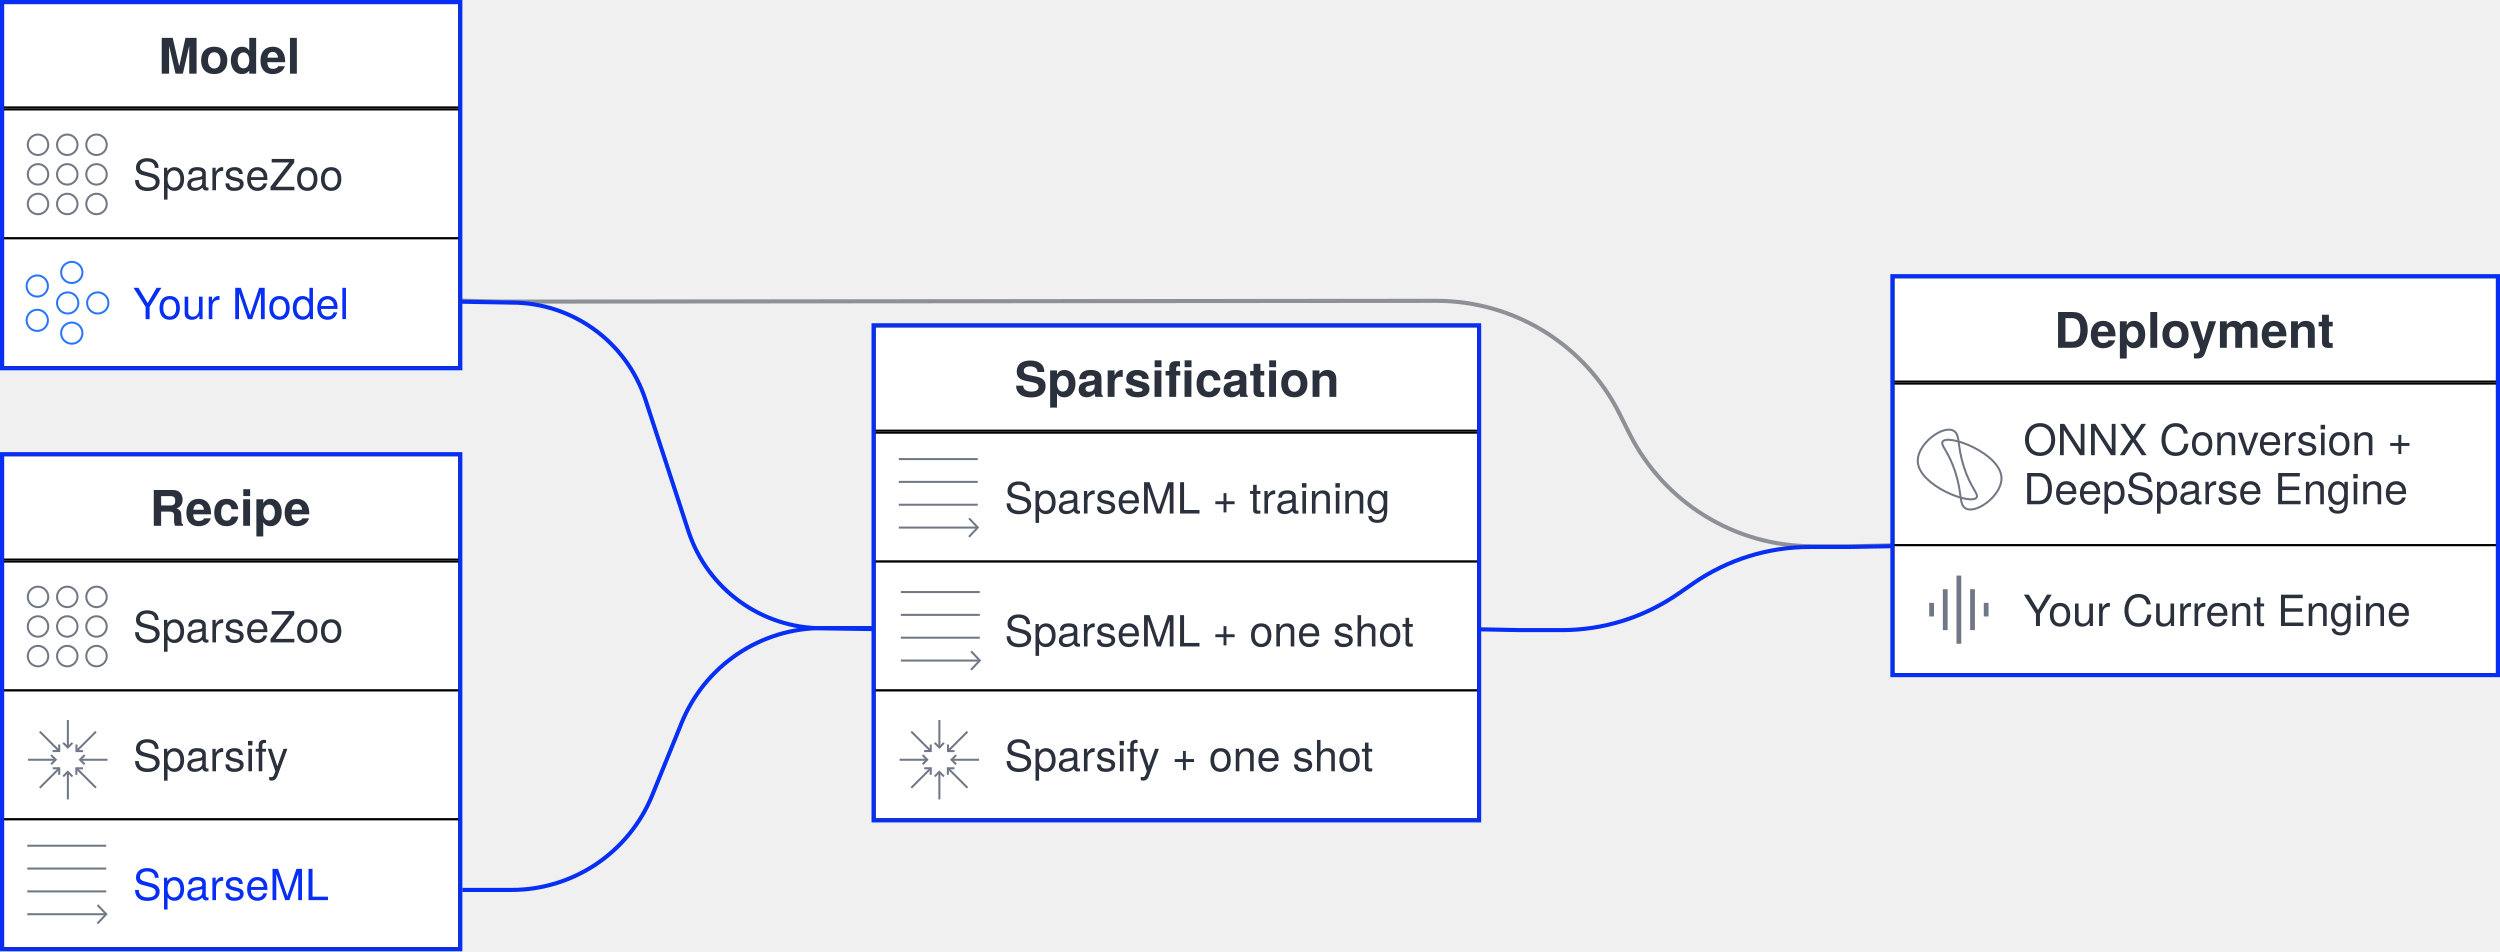
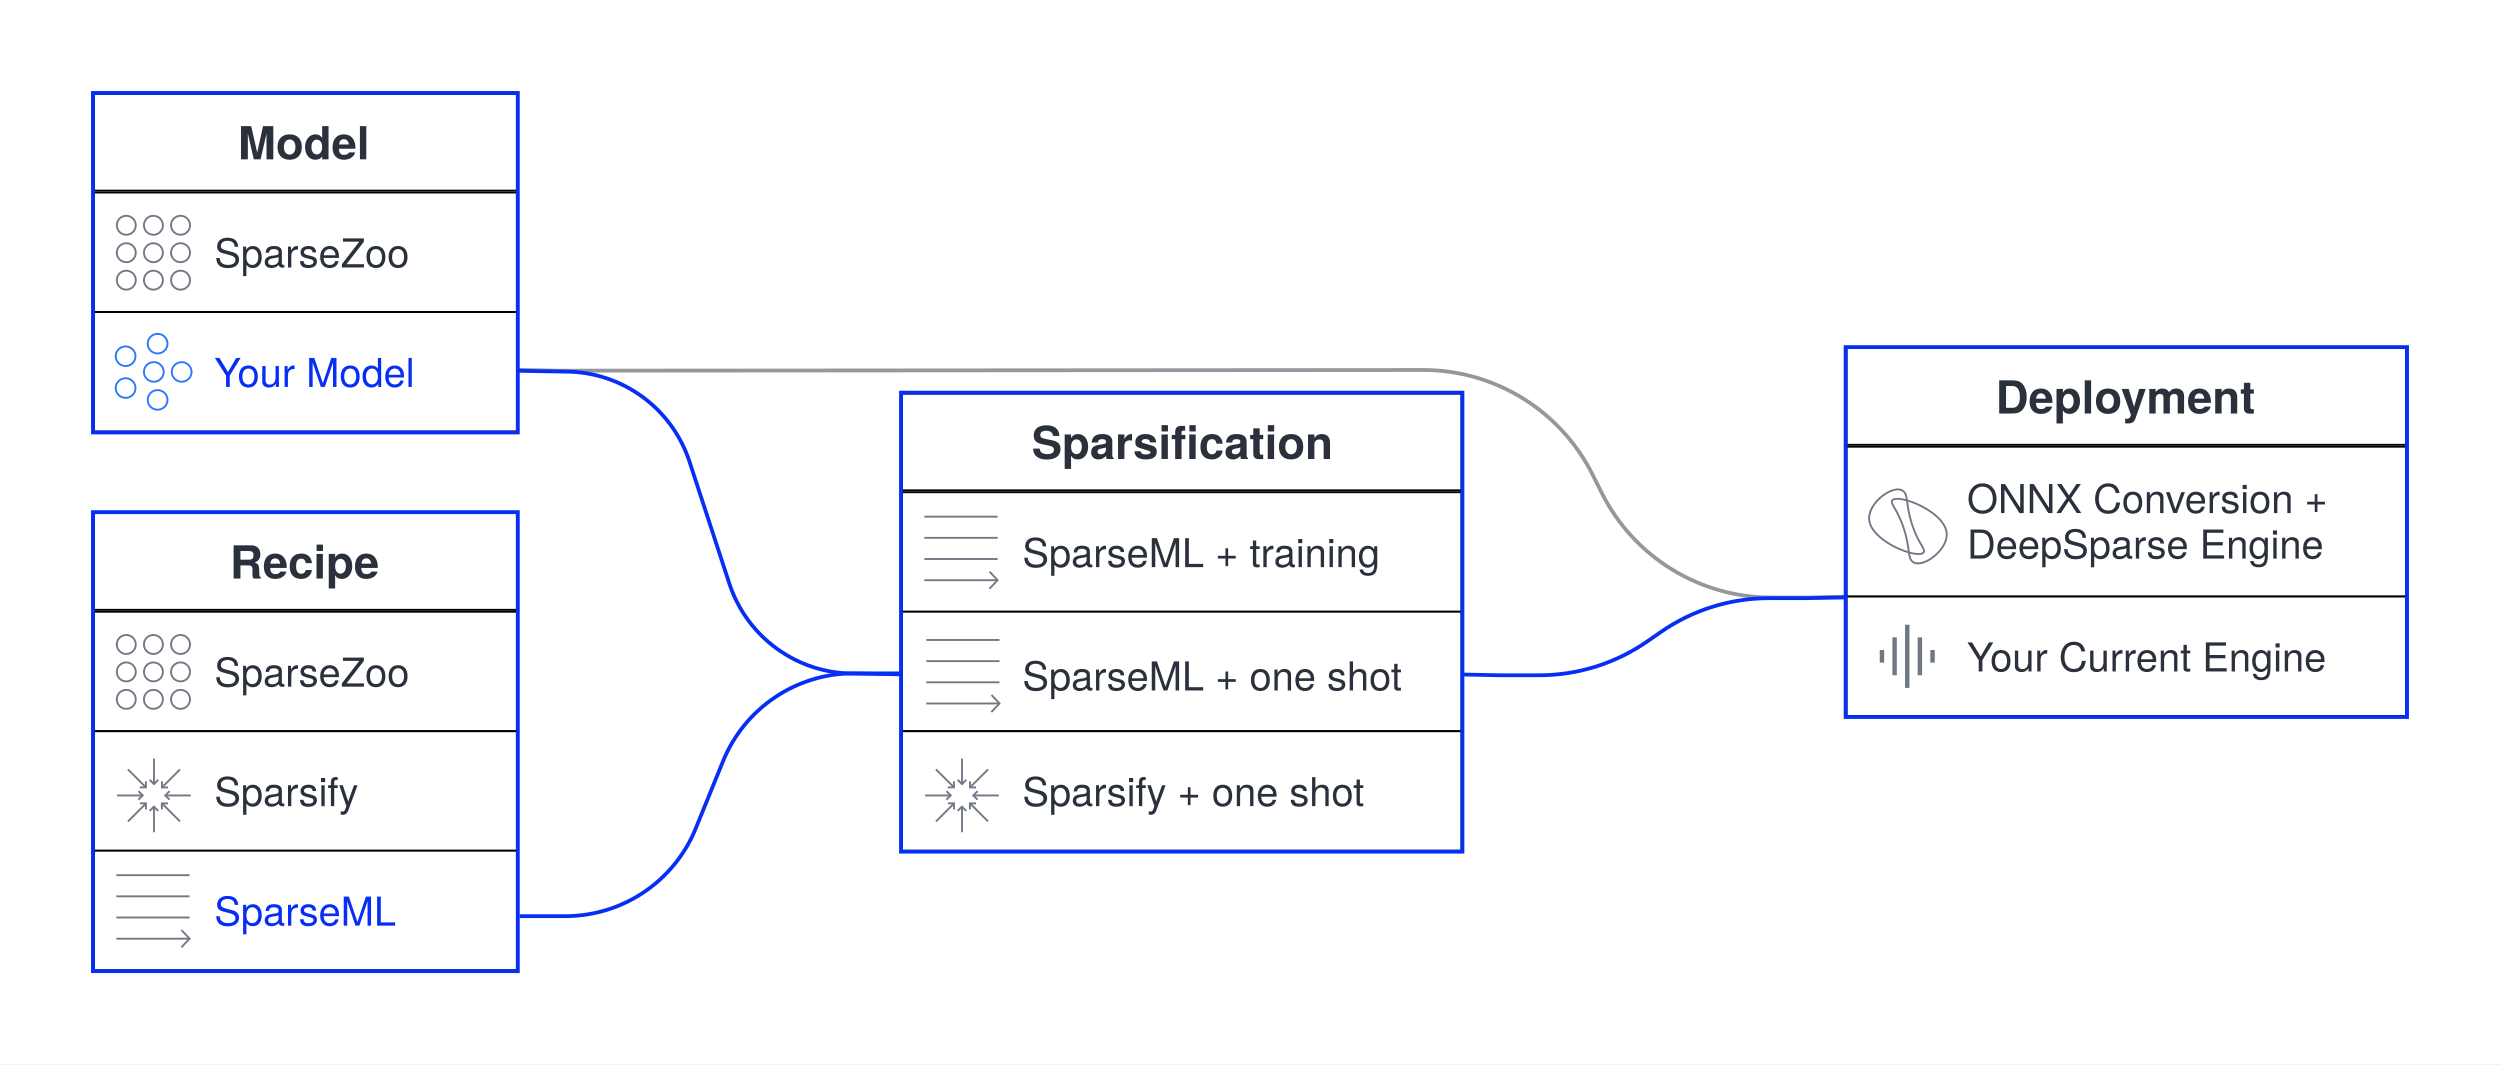
- <svg xmlns="http://www.w3.org/2000/svg" width="1222px" height="465px" viewBox="0 0 1222 465" version="1.1">
+ <svg xmlns="http://www.w3.org/2000/svg" width="1318px" height="561px" viewBox="0 0 1318 561" version="1.1">
  <defs>
    <filter id="filter-1">
      <feColorMatrix in="SourceGraphic" type="matrix" values="0 0 0 0 0.165 0 0 0 0 0.188 0 0 0 0 0.235 0 0 0 1 0" />
    </filter>
    <filter id="filter-2">
      <feColorMatrix in="SourceGraphic" type="matrix" values="0 0 0 0 0.024 0 0 0 0 0.18 0 0 0 0 0.961 0 0 0 1 0" />
    </filter>
    <filter id="filter-3">
      <feColorMatrix in="SourceGraphic" type="matrix" values="0 0 0 0 0.165 0 0 0 0 0.188 0 0 0 0 0.235 0 0 0 1 0" />
    </filter>
    <filter id="filter-4">
      <feColorMatrix in="SourceGraphic" type="matrix" values="0 0 0 0 0.165 0 0 0 0 0.188 0 0 0 0 0.235 0 0 0 1 0" />
    </filter>
    <filter id="filter-5">
      <feColorMatrix in="SourceGraphic" type="matrix" values="0 0 0 0 0.165 0 0 0 0 0.188 0 0 0 0 0.235 0 0 0 1 0" />
    </filter>
    <filter id="filter-6">
      <feColorMatrix in="SourceGraphic" type="matrix" values="0 0 0 0 0.165 0 0 0 0 0.188 0 0 0 0 0.235 0 0 0 1 0" />
    </filter>
    <filter id="filter-7">
      <feColorMatrix in="SourceGraphic" type="matrix" values="0 0 0 0 0.165 0 0 0 0 0.188 0 0 0 0 0.235 0 0 0 1 0" />
    </filter>
    <filter id="filter-8">
      <feColorMatrix in="SourceGraphic" type="matrix" values="0 0 0 0 0.165 0 0 0 0 0.188 0 0 0 0 0.235 0 0 0 1 0" />
    </filter>
    <filter id="filter-9">
      <feColorMatrix in="SourceGraphic" type="matrix" values="0 0 0 0 0.165 0 0 0 0 0.188 0 0 0 0 0.235 0 0 0 1 0" />
    </filter>
    <filter id="filter-10">
      <feColorMatrix in="SourceGraphic" type="matrix" values="0 0 0 0 0.165 0 0 0 0 0.188 0 0 0 0 0.235 0 0 0 1 0" />
    </filter>
  </defs>
  <g id="flow-sparsification-model_baseline-recipe_sparseml" stroke="none" stroke-width="1" fill="none" fill-rule="evenodd">
-     <g id="card-model">
+     <rect fill="#FFFFFF" x="0" y="0" width="1318" height="561" />
+     <g id="card-model" transform="translate(48, 48)">
      <g id="title" transform="translate(1, 1)">
        <rect id="container" stroke="#000000" fill="#FFFFFF" x="0.5" y="0.5" width="223" height="51" />
        <text font-family="HelveticaNeue-Bold, Helvetica Neue" font-size="24" font-weight="bold" fill="#2A303C">
          <tspan x="76.468" y="35">Model</tspan>
        </text>
      </g>
      <g id="row-sparsezoo" transform="translate(1, 53)">
        <rect id="container" stroke="#000000" fill="#FFFFFF" x="0.5" y="0.5" width="223" height="63" />
        <text id="title" font-family="HelveticaNeue, Helvetica Neue" font-size="21" font-weight="normal" fill="#2A303C">
          <tspan x="64" y="40">SparseZoo</tspan>
        </text>
        <g filter="url(#filter-1)" id="icon">
          <g transform="translate(12, 12)">
            <circle id="Oval" stroke="#000000" cx="5.578" cy="5.762" r="5.005" />
            <circle id="Oval" stroke="#000000" cx="19.881" cy="5.762" r="5.005" />
            <circle id="Oval" stroke="#000000" cx="34.173" cy="5.762" r="5.005" />
            <circle id="Oval" stroke="#000000" cx="5.578" cy="20.227" r="5.005" />
            <circle id="Oval" stroke="#000000" cx="19.881" cy="20.227" r="5.005" />
            <circle id="Oval" stroke="#000000" cx="34.173" cy="20.227" r="5.005" />
            <circle id="Oval" stroke="#000000" cx="5.578" cy="34.703" r="5.005" />
            <circle id="Oval" stroke="#000000" cx="19.881" cy="34.703" r="5.005" />
            <circle id="Oval" stroke="#000000" cx="34.173" cy="34.703" r="5.005" />
          </g>
        </g>
      </g>
      <g id="row-yours" transform="translate(1, 116)">
        <rect id="container" stroke="#000000" fill="#FFFFFF" x="0.5" y="0.5" width="223" height="63" />
        <text id="title" font-family="HelveticaNeue, Helvetica Neue" font-size="21" font-weight="normal" fill="#062EF5">
          <tspan x="64" y="40">Your Model</tspan>
        </text>
        <g filter="url(#filter-2)" id="icon">
          <g transform="translate(12, 12)">
            <ellipse id="Oval" stroke="#000000" cx="22.085" cy="5.169" rx="5.214" ry="5.169" />
            <ellipse id="Oval" stroke="#000000" cx="5.214" cy="11.803" rx="5.214" ry="5.169" />
            <ellipse id="Oval" stroke="#000000" cx="20.085" cy="20.085" rx="5.214" ry="5.169" />
            <ellipse id="Oval" stroke="#000000" cx="34.786" cy="20.085" rx="5.214" ry="5.169" />
            <ellipse id="Oval" stroke="#000000" cx="5.214" cy="28.581" rx="5.214" ry="5.169" />
            <ellipse id="Oval" stroke="#000000" cx="22.085" cy="34.831" rx="5.214" ry="5.169" />
          </g>
        </g>
      </g>
      <rect id="border" stroke="#062EF5" stroke-width="2" x="1" y="1" width="224" height="179" />
    </g>
-     <g id="card-recipe" transform="translate(0, 221)">
+     <g id="card-recipe" transform="translate(48, 269)">
      <g id="title" transform="translate(1, 1)">
        <rect id="container" stroke="#000000" fill="#FFFFFF" x="0.5" y="0.5" width="223" height="51" />
        <text font-family="HelveticaNeue-Bold, Helvetica Neue" font-size="24" font-weight="bold" fill="#2A303C">
          <tspan x="72.244" y="35">Recipe</tspan>
        </text>
      </g>
      <g id="row-sparsezoo" transform="translate(1, 53)">
        <rect id="container" stroke="#000000" fill="#FFFFFF" x="0.5" y="0.5" width="223" height="63" />
        <text id="title" font-family="HelveticaNeue, Helvetica Neue" font-size="21" font-weight="normal" fill="#2A303C">
          <tspan x="64" y="40">SparseZoo</tspan>
        </text>
        <g filter="url(#filter-3)" id="icon">
          <g transform="translate(12, 12)">
            <circle id="Oval" stroke="#000000" cx="5.578" cy="5.762" r="5.005" />
            <circle id="Oval" stroke="#000000" cx="19.881" cy="5.762" r="5.005" />
            <circle id="Oval" stroke="#000000" cx="34.173" cy="5.762" r="5.005" />
            <circle id="Oval" stroke="#000000" cx="5.578" cy="20.227" r="5.005" />
            <circle id="Oval" stroke="#000000" cx="19.881" cy="20.227" r="5.005" />
            <circle id="Oval" stroke="#000000" cx="34.173" cy="20.227" r="5.005" />
            <circle id="Oval" stroke="#000000" cx="5.578" cy="34.703" r="5.005" />
            <circle id="Oval" stroke="#000000" cx="19.881" cy="34.703" r="5.005" />
            <circle id="Oval" stroke="#000000" cx="34.173" cy="34.703" r="5.005" />
          </g>
        </g>
      </g>
      <g id="row-sparsify" transform="translate(1, 116)">
        <rect id="container" stroke="#000000" fill="#FFFFFF" x="0.5" y="0.5" width="223" height="63" />
        <text id="title" font-family="HelveticaNeue, Helvetica Neue" font-size="21" font-weight="normal" fill="#2A303C">
          <tspan x="64" y="40">Sparsify</tspan>
        </text>
        <g filter="url(#filter-4)" id="icon">
          <g transform="translate(12, 14)">
            <line x1="20.171" y1="0.924" x2="20.171" y2="14.371" id="Path" stroke="#000000" />
            <polyline id="Path" stroke="#000000" points="22.41 12.124 20.162 14.371 17.876 12.095" />
            <polyline id="Path" stroke="#000000" points="17.876 28.524 20.133 26.267 22.41 28.552" />
            <line x1="20.171" y1="26.238" x2="20.171" y2="39.762" id="Path" stroke="#000000" />
            <line x1="39.562" y1="20.371" x2="26.114" y2="20.371" id="Path" stroke="#000000" />
            <polyline id="Path" stroke="#000000" points="28.371 22.61 26.114 20.362 28.39 18.076" />
            <polyline id="Path" stroke="#000000" points="11.962 18.076 14.219 20.333 11.943 22.61" />
            <line x1="14.248" y1="20.371" x2="0.724" y2="20.371" id="Path" stroke="#000000" />
            <line x1="6.429" y1="6.6" x2="15.943" y2="16.105" id="Path" stroke="#000000" />
            <polyline id="Path" stroke="#000000" points="15.933 12.924 15.933 16.114 12.705 16.114" />
            <polyline id="Path" stroke="#000000" points="24.324 27.733 24.324 24.543 27.552 24.543" />
            <line x1="24.333" y1="24.495" x2="33.895" y2="34.057" id="Path" stroke="#000000" />
            <line x1="33.895" y1="6.629" x2="24.381" y2="16.143" id="Path" stroke="#000000" />
            <polyline id="Path" stroke="#000000" points="27.562 16.133 24.381 16.133 24.381 12.914" />
            <polyline id="Path" stroke="#000000" points="12.762 24.524 15.943 24.524 15.943 27.752" />
            <line x1="16" y1="24.533" x2="6.429" y2="34.095" id="Path" stroke="#000000" />
          </g>
        </g>
      </g>
      <g id="row-sparseml" transform="translate(1, 179)">
        <rect id="container" stroke="#000000" fill="#FFFFFF" x="0.5" y="0.5" width="223" height="63" />
        <text id="title" font-family="HelveticaNeue, Helvetica Neue" font-size="21" font-weight="normal" fill="#062EF5">
          <tspan x="64" y="40">SparseML</tspan>
        </text>
        <g filter="url(#filter-5)" id="icon">
          <g transform="translate(12, 12)">
            <line x1="0.335" y1="1.394" x2="38.93" y2="1.394" id="Path" stroke="#000000" />
            <line x1="0.335" y1="12.549" x2="38.93" y2="12.549" id="Path" stroke="#000000" />
            <line x1="0.335" y1="23.714" x2="38.93" y2="23.714" id="Path" stroke="#000000" />
            <line x1="38.93" y1="34.88" x2="0.335" y2="34.88" id="Path" stroke="#000000" />
            <polyline id="Path" stroke="#000000" points="34.67 30.354 38.93 34.857 34.627 39.406" />
          </g>
        </g>
      </g>
      <rect id="border" stroke="#062EF5" stroke-width="2" x="1" y="1" width="224" height="242" />
    </g>
-     <g id="card-sparsification" transform="translate(426, 158)">
+     <g id="card-sparsification" transform="translate(474, 206)">
      <g id="title" transform="translate(1, 1)">
        <rect id="container" stroke="#000000" fill="#FFFFFF" x="0.5" y="0.5" width="295" height="51" />
        <text font-family="HelveticaNeue-Bold, Helvetica Neue" font-size="24" font-weight="bold" fill="#2A303C">
          <tspan x="68.908" y="35">Sparsification</tspan>
        </text>
      </g>
      <g id="row-sparseml-training" transform="translate(1, 53)">
        <rect id="container" stroke="#000000" fill="#FFFFFF" x="0.5" y="0.5" width="295" height="63" />
        <text id="title" font-family="HelveticaNeue, Helvetica Neue" font-size="21" font-weight="normal" fill="#2A303C">
          <tspan x="64" y="40">SparseML + training</tspan>
        </text>
        <g filter="url(#filter-6)" id="icon">
          <g transform="translate(12, 12)">
            <line x1="0.335" y1="1.394" x2="38.93" y2="1.394" id="Path" stroke="#000000" />
            <line x1="0.335" y1="12.549" x2="38.93" y2="12.549" id="Path" stroke="#000000" />
            <line x1="0.335" y1="23.714" x2="38.93" y2="23.714" id="Path" stroke="#000000" />
            <line x1="38.93" y1="34.88" x2="0.335" y2="34.88" id="Path" stroke="#000000" />
            <polyline id="Path" stroke="#000000" points="34.67 30.354 38.93 34.857 34.627 39.406" />
          </g>
        </g>
      </g>
      <g id="row-sparsify" transform="translate(1, 116)">
        <rect id="container" stroke="#000000" fill="#FFFFFF" x="0.5" y="0.5" width="295" height="63" />
        <text id="title" font-family="HelveticaNeue, Helvetica Neue" font-size="21" font-weight="normal" fill="#2A303C">
          <tspan x="64" y="42">SparseML + one shot</tspan>
        </text>
        <g filter="url(#filter-7)" id="icon">
          <g transform="translate(13, 14)">
            <line x1="0.335" y1="1.394" x2="38.93" y2="1.394" id="Path" stroke="#000000" />
            <line x1="0.335" y1="12.549" x2="38.93" y2="12.549" id="Path" stroke="#000000" />
            <line x1="0.335" y1="23.714" x2="38.93" y2="23.714" id="Path" stroke="#000000" />
            <line x1="38.93" y1="34.88" x2="0.335" y2="34.88" id="Path" stroke="#000000" />
            <polyline id="Path" stroke="#000000" points="34.67 30.354 38.93 34.857 34.627 39.406" />
          </g>
        </g>
      </g>
      <g id="row-custom" transform="translate(1, 179)">
        <rect id="container" stroke="#000000" fill="#FFFFFF" x="0.5" y="0.5" width="295" height="63" />
        <text id="title" font-family="HelveticaNeue, Helvetica Neue" font-size="21" font-weight="normal" fill="#2A303C">
          <tspan x="64" y="40">Sparsify + one shot</tspan>
        </text>
        <g filter="url(#filter-8)" id="icon">
          <g transform="translate(12, 14)">
            <line x1="20.171" y1="0.924" x2="20.171" y2="14.371" id="Path" stroke="#000000" />
            <polyline id="Path" stroke="#000000" points="22.41 12.124 20.162 14.371 17.876 12.095" />
            <polyline id="Path" stroke="#000000" points="17.876 28.524 20.133 26.267 22.41 28.552" />
            <line x1="20.171" y1="26.238" x2="20.171" y2="39.762" id="Path" stroke="#000000" />
            <line x1="39.562" y1="20.371" x2="26.114" y2="20.371" id="Path" stroke="#000000" />
            <polyline id="Path" stroke="#000000" points="28.371 22.61 26.114 20.362 28.39 18.076" />
            <polyline id="Path" stroke="#000000" points="11.962 18.076 14.219 20.333 11.943 22.61" />
            <line x1="14.248" y1="20.371" x2="0.724" y2="20.371" id="Path" stroke="#000000" />
            <line x1="6.429" y1="6.6" x2="15.943" y2="16.105" id="Path" stroke="#000000" />
            <polyline id="Path" stroke="#000000" points="15.933 12.924 15.933 16.114 12.705 16.114" />
            <polyline id="Path" stroke="#000000" points="24.324 27.733 24.324 24.543 27.552 24.543" />
            <line x1="24.333" y1="24.495" x2="33.895" y2="34.057" id="Path" stroke="#000000" />
            <line x1="33.895" y1="6.629" x2="24.381" y2="16.143" id="Path" stroke="#000000" />
            <polyline id="Path" stroke="#000000" points="27.562 16.133 24.381 16.133 24.381 12.914" />
            <polyline id="Path" stroke="#000000" points="12.762 24.524 15.943 24.524 15.943 27.752" />
            <line x1="16" y1="24.533" x2="6.429" y2="34.095" id="Path" stroke="#000000" />
          </g>
        </g>
      </g>
      <rect id="border" stroke="#062EF5" stroke-width="2" x="1" y="1" width="296" height="242" />
    </g>
-     <g id="card-deployment" transform="translate(924, 134)">
+     <g id="card-deployment" transform="translate(972, 182)">
      <g id="title" transform="translate(1, 1)">
        <rect id="container" stroke="#000000" fill="#FFFFFF" x="0.5" y="0.5" width="295" height="51" />
        <text font-family="HelveticaNeue-Bold, Helvetica Neue" font-size="24" font-weight="bold" fill="#2A303C">
          <tspan x="79.132" y="35">Deployment</tspan>
        </text>
      </g>
      <g id="row-deepsparse" transform="translate(1, 53)">
        <rect id="container" stroke="#000000" fill="#FFFFFF" x="0.5" y="0.5" width="295" height="79" />
        <text id="title" font-family="HelveticaNeue, Helvetica Neue" font-size="21" font-weight="normal" fill="#2A303C">
          <tspan x="64" y="35.5">ONNX Conversion + </tspan>
          <tspan x="64" y="59.5">DeepSparse Engine</tspan>
        </text>
        <g filter="url(#filter-9)" id="icon">
          <g transform="translate(12, 22.5)">
            <path d="M18.38,1.37 C13.46,-2.44 0.38,7.06 0.38,15.72 C0.49,27.98 27.1,37.9 29.24,33.54 C30.12,31.76 26.24,28.92 22.99,18.85 C19.61,8.4 21.13,3.49 18.38,1.37 Z" id="Path" stroke="#000000" />
            <path d="M23.34,38.68 C28.27,42.49 41.34,32.99 41.34,24.33 C41.23,12.07 14.62,2.15 12.47,6.51 C11.6,8.29 15.47,11.13 18.73,21.2 C22.12,31.65 20.6,36.56 23.34,38.68 Z" id="Path" stroke="#000000" />
          </g>
        </g>
      </g>
      <g id="row-yours" transform="translate(1, 132)">
        <rect id="container" stroke="#000000" fill="#FFFFFF" x="0.5" y="0.5" width="295" height="63" />
        <text id="title" font-family="HelveticaNeue, Helvetica Neue" font-size="21" font-weight="normal" fill="#2A303C">
          <tspan x="64" y="40">Your Current Engine</tspan>
        </text>
        <g filter="url(#filter-10)" id="icon">
          <g transform="translate(13, 12)">
            <polygon id="Path" points="0 0 40 0 40 40 0 40" />
            <path d="M11.667,30 L14,30 L14,10 L11.667,10 L11.667,30 Z M18.333,36.667 L20.667,36.667 L20.667,3.333 L18.333,3.333 L18.333,36.667 Z M5,23.333 L7.333,23.333 L7.333,16.667 L5,16.667 L5,23.333 Z M25,30 L27.333,30 L27.333,10 L25,10 L25,30 Z M31.667,16.667 L31.667,23.333 L34,23.333 L34,16.667 L31.667,16.667 Z" id="Shape" fill="#000000" fill-rule="nonzero" />
          </g>
        </g>
      </g>
      <rect id="border" stroke="#062EF5" stroke-width="2" x="1" y="1" width="296" height="195" />
    </g>
-     <path d="M226.5,147 L246,147.424 L702.14,147.051 C740.047,147.02 774.712,168.424 791.665,202.329 L796.361,211.721 C813.3,245.6 847.926,267 885.803,267 L906,267 L906,267 L923.5,266.576" id="line-model-deployment" stroke-opacity="0.5" stroke="#2A303C" stroke-width="2" stroke-linecap="square" />
-     <path d="M226.5,147.5 L250,147.91 C279.824,147.91 306.265,167.089 315.526,195.439 L336.474,259.562 C345.735,287.911 372.176,307.09 402,307.09 L402,307.09 L402,307.09 L426.5,307.5" id="line-model-sparsification" stroke="#062EF5" stroke-width="2" stroke-linecap="square" />
-     <path d="M227,435 L250,435 C280.228,435 307.442,416.682 318.819,388.677 L333.181,353.323 C344.558,325.318 371.772,307 402,307 L402,307 L402,307 L426,307" id="line-recipe-sparsification" stroke="#062EF5" stroke-width="2" stroke-linecap="square" />
-     <path d="M724.5,307.637 L743,308 L763.413,308 C783.751,308 803.606,301.798 820.329,290.222 L827.671,285.14 C844.394,273.564 864.249,267.363 884.587,267.363 L903.102,267.363 L903.102,267.363 L923.5,267" id="line-sparsification-deployment" stroke="#062EF5" stroke-width="2" stroke-linecap="square" />
+     <path d="M274.5,195 L294,195.424 L750.14,195.051 C788.047,195.02 822.712,216.424 839.665,250.329 L844.361,259.721 C861.3,293.6 895.926,315 933.803,315 L954,315 L954,315 L971.5,314.576" id="line-model-deployment" stroke-opacity="0.5" stroke="#2A303C" stroke-width="2" stroke-linecap="square" />
+     <path d="M274.5,195.5 L298,195.91 C327.824,195.91 354.265,215.089 363.526,243.439 L384.474,307.562 C393.735,335.911 420.176,355.09 450,355.09 L450,355.09 L450,355.09 L474.5,355.5" id="line-model-sparsification" stroke="#062EF5" stroke-width="2" stroke-linecap="square" />
+     <path d="M275,483 L298,483 C328.228,483 355.442,464.682 366.819,436.677 L381.181,401.323 C392.558,373.318 419.772,355 450,355 L450,355 L450,355 L474,355" id="line-recipe-sparsification" stroke="#062EF5" stroke-width="2" stroke-linecap="square" />
+     <path d="M772.5,355.637 L791,356 L811.413,356 C831.751,356 851.606,349.798 868.329,338.222 L875.671,333.14 C892.394,321.564 912.249,315.363 932.587,315.363 L951.102,315.363 L951.102,315.363 L971.5,315" id="line-sparsification-deployment" stroke="#062EF5" stroke-width="2" stroke-linecap="square" />
  </g>
</svg>
